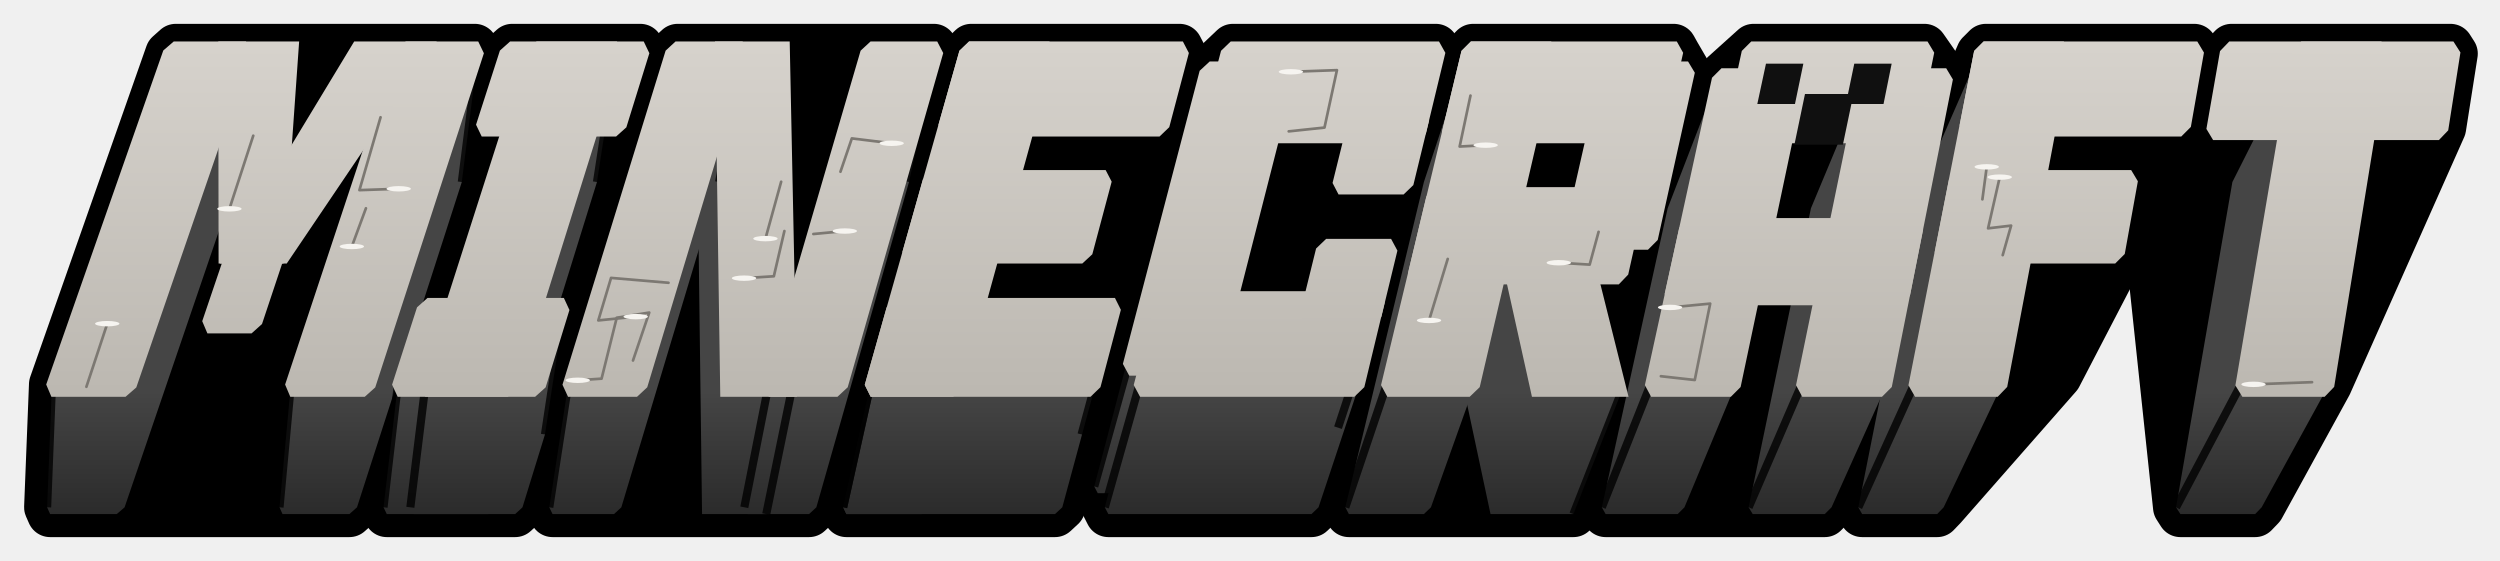
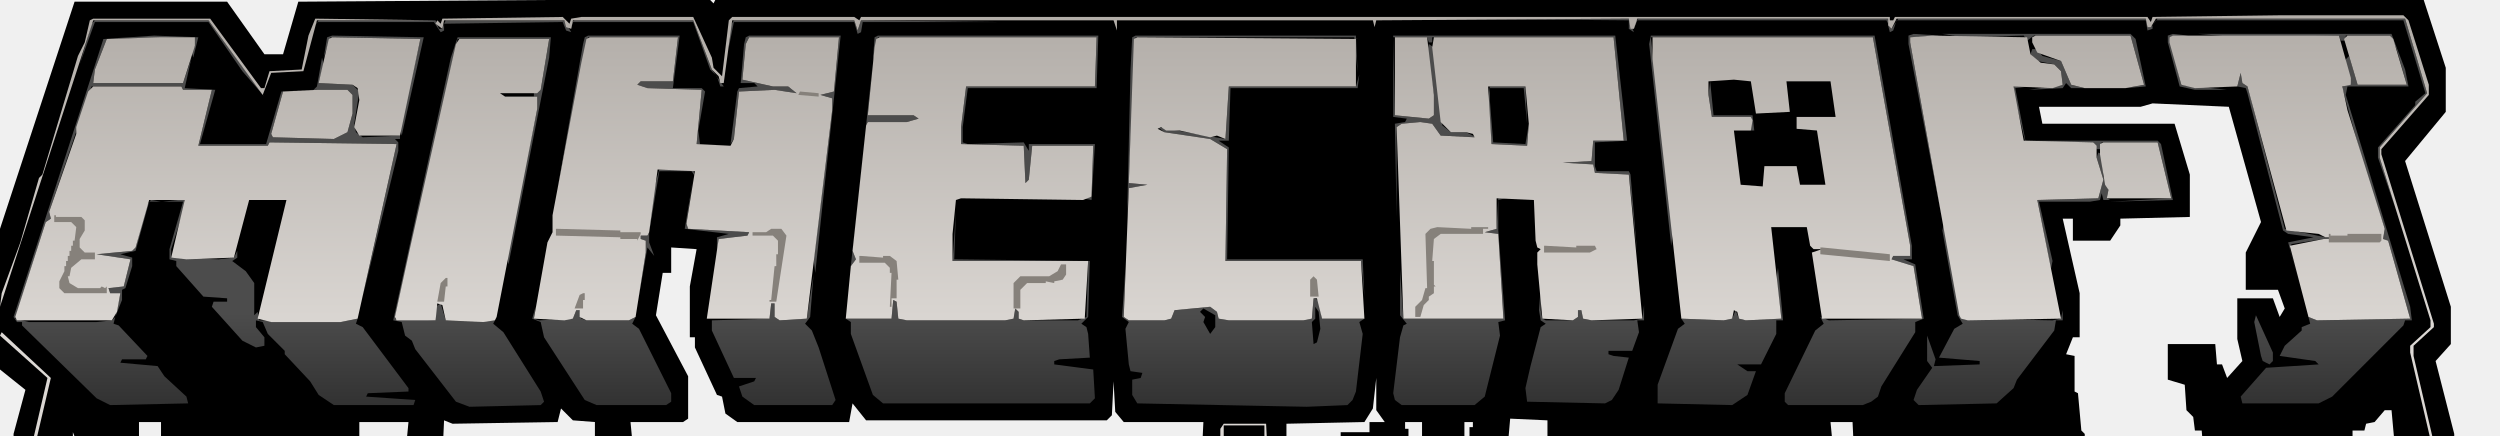
- <svg xmlns="http://www.w3.org/2000/svg" viewBox="-140.8 -8.0 92.3 20.7" role="img" aria-label="Minecraft">
+ <svg xmlns="http://www.w3.org/2000/svg" viewBox="215 335 1475 257" role="img" aria-label="Minecraft">
  <defs>
-     <linearGradient id="face" gradientUnits="userSpaceOnUse" x1="0" y1="-6.27" x2="0" y2="6.45">
-       <stop offset="0" stop-color="#d6d2cc" />
-       <stop offset="1" stop-color="#bcb8b1" />
+     <linearGradient id="mcf" gradientUnits="userSpaceOnUse" x1="0" y1="350" x2="0" y2="535">
+       <stop offset="0" stop-color="#b3aea9" />
+       <stop offset="1" stop-color="#dcd8d4" />
    </linearGradient>
-     <linearGradient id="band" gradientUnits="userSpaceOnUse" x1="0" y1="6.45" x2="0" y2="10.98">
-       <stop offset="0" stop-color="#454545" />
-       <stop offset="1" stop-color="#2b2b2b" />
+     <linearGradient id="mcb" gradientUnits="userSpaceOnUse" x1="0" y1="520" x2="0" y2="580">
+       <stop offset="0" stop-color="#4c4c4c" />
+       <stop offset="1" stop-color="#2f2f2f" />
    </linearGradient>
  </defs>
-   <g fill="#000" stroke="#000" stroke-width="1.70" stroke-linejoin="round">
-     <polygon points="-139.06,10.73 -138.88,6.19 -134.59,-6.02 -134.31,-6.27 -123.27,-6.27 -123.16,-6.02 -123.75,-1.28 -127.62,10.73 -127.90,10.98 -138.95,10.98" />
-     <polygon points="-126.64,10.73 -126.11,6.19 -122.17,-6.02 -121.89,-6.27 -117.16,-6.27 -117.04,-6.02 -117.80,-1.28 -118.59,1.29 -121.51,10.73 -121.78,10.98 -126.52,10.98" />
-     <polygon points="-120.52,10.73 -119.82,6.19 -116.05,-6.02 -115.78,-6.27 -106.32,-6.27 -106.19,-6.02 -107.24,-1.28 -110.66,10.73 -110.93,10.98 -120.40,10.98" />
-     <polygon points="-109.67,10.73 -108.66,6.19 -105.20,-6.02 -104.94,-6.27 -97.25,-6.27 -97.12,-6.02 -100.35,6.19 -101.58,10.73 -101.85,10.98 -109.55,10.98" />
-     <polygon points="-100.40,9.96 -97.64,-0.55 -96.33,-5.28 -96.06,-5.53 -95.28,-6.27 -87.79,-6.27 -87.65,-6.02 -89.42,1.28 -90.61,6.19 -92.12,10.73 -92.38,10.98 -99.88,10.98" />
-     <polygon points="-91.13,10.73 -90.15,6.65 -88.91,1.53 -88.23,-1.28 -86.66,-6.02 -86.41,-6.27 -79.01,-6.27 -78.87,-6.02 -78.44,-5.28 -80.93,6.45 -82.71,10.98 -91.00,10.98" />
-     <polygon points="-81.66,10.73 -80.93,7.41 -79.23,-0.31 -77.41,-5.03 -77.16,-5.28 -76.06,-6.27 -69.75,-6.27 -69.06,-5.28 -68.91,-5.03 -70.01,0.51 -71.14,6.19 -73.18,10.73 -73.43,10.98 -81.52,10.98" />
-     <polygon points="-72.19,10.73 -71.23,5.89 -69.80,-1.28 -67.73,-6.02 -67.48,-6.27 -59.79,-6.27 -59.64,-6.02 -60.10,-3.41 -62.40,1.29 -64.79,5.89 -69.04,10.73 -69.28,10.98 -72.05,10.98" />
-     <polygon points="-61.45,1.41 -60.97,-1.28 -58.65,-6.02 -58.41,-6.27 -50.33,-6.27 -50.17,-6.02 -50.60,-3.28 -54.81,6.19 -57.30,10.73 -57.54,10.98 -60.30,10.98 -60.46,10.73" />
-   </g>
-   <g fill="url(#band)">
-     <polygon points="-139.06,10.73 -138.88,6.19 -134.59,-6.02 -134.31,-6.27 -131.85,-6.27 -131.74,-6.02 -132.10,-1.28 -136.20,10.73 -136.49,10.98 -138.95,10.98" />
-     <polygon points="-130.48,10.73 -130.06,6.19 -126.02,-6.02 -125.74,-6.27 -123.27,-6.27 -123.16,-6.02 -123.75,-1.28 -127.62,10.73 -127.90,10.98 -130.37,10.98" />
-     <polygon points="-125.65,10.73 -125.09,6.19 -121.18,-6.02 -120.91,-6.27 -118.15,-6.27 -118.03,-6.02 -118.76,-1.28 -122.49,10.73 -122.77,10.98 -125.53,10.98" />
-     <polygon points="-126.64,10.73 -126.11,6.19 -125.23,3.46 -124.94,3.20 -120.11,3.20 -119.98,3.46 -120.68,8.04 -121.51,10.73 -121.78,10.98 -126.52,10.98" />
-     <polygon points="-120.52,10.73 -119.82,6.19 -116.05,-6.02 -115.78,-6.27 -113.51,-6.27 -113.39,-6.02 -114.25,-1.28 -117.86,10.73 -118.13,10.98 -120.40,10.98" />
-     <polygon points="-113.32,10.73 -112.42,6.19 -108.85,-6.02 -108.58,-6.27 -106.32,-6.27 -106.19,-6.02 -107.24,-1.28 -110.66,10.73 -110.93,10.98 -113.20,10.98" />
-     <polygon points="-115.04,-1.53 -114.20,-6.27 -111.84,-6.27 -111.58,6.45 -112.51,10.98 -114.88,10.98" />
-     <polygon points="-109.67,10.73 -108.66,6.19 -105.20,-6.02 -104.94,-6.27 -102.18,-6.27 -102.05,-6.02 -103.21,-1.28 -106.52,10.73 -106.78,10.98 -109.55,10.98" />
-     <polygon points="-109.67,10.73 -108.66,6.19 -107.89,3.46 -107.62,3.20 -99.76,3.20 -99.63,3.46 -100.35,6.19 -101.58,10.73 -101.85,10.98 -109.55,10.98" />
-     <polygon points="-100.40,9.96 -97.64,-0.55 -96.33,-5.28 -96.06,-5.53 -93.30,-5.53 -93.17,-5.28 -95.89,5.41 -97.25,9.96 -97.51,10.21 -100.27,10.21" />
-     <polygon points="-100.01,10.73 -99.24,7.79 -97.95,3.20 -97.68,2.94 -90.03,2.94 -89.89,3.20 -90.61,6.19 -92.12,10.73 -92.38,10.98 -99.88,10.98" />
-     <polygon points="-91.13,10.73 -88.23,-1.28 -86.66,-6.02 -86.41,-6.27 -83.65,-6.27 -83.51,-6.02 -86.35,6.19 -87.97,10.73 -88.23,10.98 -91.00,10.98" />
-     <polygon points="-86.80,6.15 -85.17,1.53 -82.16,1.53 -80.93,6.45 -82.71,10.98 -85.77,10.98" />
-     <polygon points="-81.66,10.73 -79.23,-0.31 -77.41,-5.03 -77.16,-5.28 -74.49,-5.28 -74.35,-5.03 -76.72,6.19 -78.61,10.73 -78.86,10.98 -81.52,10.98" />
-     <polygon points="-76.24,10.73 -73.94,-0.31 -71.97,-5.03 -71.73,-5.28 -69.06,-5.28 -68.91,-5.03 -71.14,6.19 -73.18,10.73 -73.43,10.98 -76.09,10.98" />
-     <polygon points="-72.19,10.73 -69.80,-1.28 -67.73,-6.02 -67.48,-6.27 -64.72,-6.27 -64.57,-6.02 -66.88,6.19 -69.04,10.73 -69.28,10.98 -72.05,10.98" />
-     <polygon points="-60.46,10.73 -58.38,-1.28 -55.99,-6.02 -55.75,-6.27 -52.99,-6.27 -52.83,-6.02 -54.81,6.19 -57.30,10.73 -57.54,10.98 -60.30,10.98" />
-   </g>
-   <g stroke="#000" stroke-width="0.30" stroke-opacity="0.8">
-     <path d="M-138.88 6.19 L-139.06 10.73" />
-     <path d="M-131.74 -6.02 L-132.10 -1.28" />
-     <path d="M-130.06 6.19 L-130.48 10.73" />
-     <path d="M-123.15 -6.02 L-123.75 -1.28" />
-     <path d="M-125.09 6.19 L-125.65 10.73" />
-     <path d="M-118.03 -6.02 L-118.76 -1.28" />
-     <path d="M-126.11 6.19 L-126.64 10.73" />
-     <path d="M-119.99 3.46 L-120.68 8.04" />
-     <path d="M-119.82 6.19 L-120.52 10.73" />
-     <path d="M-113.39 -6.02 L-114.25 -1.28" />
-     <path d="M-112.42 6.19 L-113.32 10.73" />
-     <path d="M-106.19 -6.02 L-107.24 -1.28" />
-     <path d="M-114.20 -6.27 L-115.04 -1.53" />
-     <path d="M-111.58 6.45 L-112.51 10.98" />
-     <path d="M-108.66 6.19 L-109.67 10.73" />
-     <path d="M-102.05 -6.02 L-103.21 -1.28" />
-     <path d="M-108.66 6.19 L-109.67 10.73" />
-     <path d="M-99.63 3.46 L-100.87 8.04" />
-     <path d="M-99.13 5.41 L-100.40 9.96" />
-     <path d="M-93.16 -5.28 L-94.56 -0.55" />
-     <path d="M-98.73 6.19 L-100.01 10.73" />
-     <path d="M-89.89 3.20 L-91.40 7.79" />
-     <path d="M-89.60 6.19 L-91.13 10.73" />
-     <path d="M-83.51 -6.02 L-85.16 -1.28" />
-     <path d="M-85.17 1.53 L-86.80 6.15" />
-     <path d="M-80.93 6.45 L-82.71 10.98" />
-     <path d="M-79.86 6.19 L-81.66 10.73" />
-     <path d="M-74.35 -5.03 L-76.25 -0.31" />
-     <path d="M-74.28 6.19 L-76.24 10.73" />
-     <path d="M-68.91 -5.03 L-70.96 -0.31" />
-     <path d="M-70.13 6.19 L-72.19 10.73" />
-     <path d="M-64.57 -6.02 L-66.73 -1.28" />
-     <path d="M-58.06 6.19 L-60.46 10.73" />
-     <path d="M-52.83 -6.02 L-55.31 -1.28" />
-   </g>
-   <g fill="url(#face)" stroke="url(#face)" stroke-width="0.4">
-     <polygon points="-134.31,-6.27 -131.85,-6.27 -131.74,-6.02 -135.94,6.19 -136.24,6.45 -138.77,6.45 -138.88,6.19 -134.60,-6.02" />
-     <polygon points="-125.74,-6.27 -123.27,-6.27 -123.15,-6.02 -127.12,6.19 -127.41,6.45 -129.95,6.45 -130.06,6.19 -126.01,-6.02" />
-     <polygon points="-132.54,-6.27 -129.97,-6.27 -130.52,1.53 -132.53,1.53" />
-     <polygon points="-125.05,-6.27 -127.61,-6.27 -132.33,1.53 -130.32,1.53" />
-     <polygon points="-131.61,-0.00 -130.21,-0.00 -130.10,0.25 -131.30,3.85 -131.59,4.11 -133.01,4.11 -133.12,3.85 -131.90,0.25" />
-     <polygon points="-121.89,-6.27 -117.16,-6.27 -117.04,-6.02 -117.85,-3.41 -118.13,-3.16 -122.89,-3.16 -123.01,-3.41 -122.17,-6.02" />
-     <polygon points="-120.91,-6.27 -118.15,-6.27 -118.03,-6.02 -121.85,6.19 -122.13,6.45 -124.97,6.45 -125.09,6.19 -121.18,-6.02" />
-     <polygon points="-124.94,3.20 -120.11,3.20 -119.99,3.46 -120.83,6.19 -121.12,6.45 -125.99,6.45 -126.11,6.19 -125.23,3.46" />
-     <polygon points="-115.78,-6.27 -113.51,-6.27 -113.39,-6.02 -117.08,6.19 -117.36,6.45 -119.70,6.45 -119.82,6.19 -116.05,-6.02" />
-     <polygon points="-108.58,-6.27 -106.32,-6.27 -106.19,-6.02 -109.68,6.19 -109.96,6.45 -112.29,6.45 -112.42,6.19 -108.85,-6.02" />
-     <polygon points="-114.20,-6.27 -111.84,-6.27 -111.58,6.45 -114.01,6.45" />
-     <polygon points="-104.94,-6.27 -102.18,-6.27 -102.05,-6.02 -105.42,6.19 -105.69,6.45 -108.53,6.45 -108.66,6.19 -105.20,-6.02" />
-     <polygon points="-104.94,-6.27 -97.25,-6.27 -97.12,-6.02 -97.81,-3.41 -98.07,-3.16 -105.82,-3.16 -105.94,-3.41 -105.20,-6.02" />
-     <polygon points="-106.28,-1.52 -100.10,-1.52 -99.97,-1.27 -100.65,1.28 -100.92,1.53 -107.14,1.53 -107.27,1.28 -106.55,-1.27" />
-     <polygon points="-107.62,3.20 -99.76,3.20 -99.63,3.46 -100.35,6.19 -100.62,6.45 -108.53,6.45 -108.66,6.19 -107.89,3.46" />
-     <polygon points="-96.06,-5.53 -93.30,-5.53 -93.16,-5.28 -95.89,5.41 -96.16,5.67 -98.99,5.67 -99.13,5.41 -96.33,-5.28" />
-     <polygon points="-95.28,-6.27 -87.79,-6.27 -87.65,-6.02 -88.34,-3.16 -88.60,-2.91 -96.15,-2.91 -96.29,-3.16 -95.54,-6.02" />
-     <polygon points="-97.68,2.95 -90.03,2.95 -89.89,3.20 -90.61,6.19 -90.88,6.45 -98.59,6.45 -98.73,6.19 -97.95,3.20" />
-     <polygon points="-90.57,-3.78 -88.39,-3.78 -88.25,-3.53 -88.80,-1.27 -89.06,-1.02 -91.26,-1.02 -91.39,-1.27 -90.83,-3.53" />
-     <polygon points="-91.76,1.02 -89.56,1.02 -89.42,1.28 -89.98,3.59 -90.25,3.85 -92.46,3.85 -92.60,3.59 -92.03,1.28" />
-     <polygon points="-86.41,-6.27 -83.65,-6.27 -83.51,-6.02 -86.35,6.19 -86.62,6.45 -89.46,6.45 -89.60,6.19 -86.66,-6.02" />
-     <polygon points="-86.41,-6.27 -79.01,-6.27 -78.87,-6.02 -79.51,-3.16 -79.76,-2.91 -87.21,-2.91 -87.35,-3.16 -86.66,-6.02" />
-     <polygon points="-81.25,-5.53 -78.59,-5.53 -78.44,-5.28 -79.78,0.76 -80.04,1.02 -82.74,1.02 -82.88,0.76 -81.51,-5.28" />
-     <polygon points="-87.70,-0.89 -80.41,-0.89 -80.27,-0.64 -80.87,2.04 -81.12,2.30 -88.46,2.30 -88.60,2.04 -87.96,-0.64" />
-     <polygon points="-85.17,1.53 -82.16,1.53 -80.93,6.45 -84.08,6.45" />
-     <polygon points="-77.16,-5.28 -74.49,-5.28 -74.35,-5.03 -76.72,6.19 -76.98,6.45 -79.72,6.45 -79.86,6.19 -77.41,-5.03" />
-     <polygon points="-71.73,-5.28 -69.06,-5.28 -68.91,-5.03 -71.14,6.19 -71.40,6.45 -74.14,6.45 -74.28,6.19 -71.97,-5.03" />
-     <polygon points="-76.06,-6.27 -69.75,-6.27 -69.60,-6.02 -70.18,-3.16 -70.42,-2.91 -76.78,-2.91 -76.93,-3.16 -76.31,-6.02" />
-     <polygon points="-78.37,0.25 -70.16,0.25 -70.01,0.51 -70.47,2.82 -70.72,3.07 -78.98,3.07 -79.13,2.82 -78.62,0.51" />
-     <polygon points="-67.48,-6.27 -64.72,-6.27 -64.57,-6.02 -66.88,6.19 -67.13,6.45 -69.98,6.45 -70.13,6.19 -67.73,-6.02" />
-     <polygon points="-67.48,-6.27 -59.79,-6.27 -59.64,-6.02 -60.10,-3.41 -60.35,-3.16 -68.09,-3.16 -68.24,-3.41 -67.73,-6.02" />
-     <polygon points="-68.41,-1.52 -62.23,-1.52 -62.08,-1.27 -62.54,1.28 -62.79,1.53 -69.01,1.53 -69.16,1.28 -68.66,-1.27" />
-     <polygon points="-58.41,-6.27 -50.33,-6.27 -50.17,-6.02 -50.60,-3.28 -50.84,-3.03 -58.98,-3.03 -59.13,-3.28 -58.65,-6.02" />
-     <polygon points="-55.75,-6.27 -52.99,-6.27 -52.83,-6.02 -54.81,6.19 -55.06,6.45 -57.90,6.45 -58.06,6.19 -55.99,-6.02" />
-   </g>
-   <g fill="none" stroke-linecap="round" stroke-linejoin="round">
-     <path d="M-113.33 2.27 L-112.23 2.20 L-111.84 0.53" stroke="#7c7872" stroke-width="0.10" />
-     <path d="M-126.08 -1.03 L-127.53 -0.98 L-126.75 -3.67" stroke="#7c7872" stroke-width="0.10" />
-     <path d="M-67.45 -1.84 L-67.61 -0.64" stroke="#7c7872" stroke-width="0.10" />
-     <path d="M-88.04 3.83 L-87.35 1.56" stroke="#7c7872" stroke-width="0.10" />
-     <path d="M-79.14 3.35 L-77.66 3.21 L-78.23 6.03 L-79.48 5.89" stroke="#7c7872" stroke-width="0.10" />
-     <path d="M-117.33 3.69 L-118.71 3.83 L-118.24 2.26 L-116.12 2.44" stroke="#7c7872" stroke-width="0.10" />
-     <path d="M-85.95 -2.64 L-86.91 -2.59 L-86.51 -4.47" stroke="#7c7872" stroke-width="0.10" />
-     <path d="M-132.33 -0.29 L-131.45 -2.99" stroke="#7c7872" stroke-width="0.10" />
-     <path d="M-93.14 -5.35 L-91.44 -5.41 L-91.90 -3.29 L-93.22 -3.15" stroke="#7c7872" stroke-width="0.10" />
-     <path d="M-57.60 6.19 L-55.44 6.11" stroke="#7c7872" stroke-width="0.10" />
-     <path d="M-127.81 1.10 L-127.29 -0.31" stroke="#7c7872" stroke-width="0.10" />
-     <path d="M-119.47 6.04 L-118.59 5.98 L-118.03 3.73 L-116.83 3.54 L-117.43 5.31" stroke="#7c7872" stroke-width="0.10" />
-     <path d="M-112.54 0.81 L-111.96 -1.29" stroke="#7c7872" stroke-width="0.10" />
-     <path d="M-66.97 -1.46 L-67.40 0.43 L-66.55 0.33 L-66.86 1.42" stroke="#7c7872" stroke-width="0.10" />
-     <path d="M-107.88 -2.71 L-109.35 -2.89 L-109.77 -1.66" stroke="#7c7872" stroke-width="0.10" />
-     <path d="M-83.25 1.70 L-82.11 1.77 L-81.78 0.56" stroke="#7c7872" stroke-width="0.10" />
-     <path d="M-136.84 3.95 L-137.61 6.28" stroke="#7c7872" stroke-width="0.10" />
-     <path d="M-109.61 0.53 L-110.77 0.64" stroke="#7c7872" stroke-width="0.10" />
-   </g>
-   <g fill="#f6f4f0">
-     <ellipse cx="-113.33" cy="2.27" rx="0.45" ry="0.10" />
-     <ellipse cx="-126.08" cy="-1.03" rx="0.45" ry="0.10" />
-     <ellipse cx="-67.45" cy="-1.84" rx="0.45" ry="0.10" />
-     <ellipse cx="-88.04" cy="3.83" rx="0.45" ry="0.10" />
-     <ellipse cx="-79.14" cy="3.35" rx="0.45" ry="0.10" />
-     <ellipse cx="-117.33" cy="3.69" rx="0.45" ry="0.10" />
-     <ellipse cx="-85.95" cy="-2.64" rx="0.45" ry="0.10" />
-     <ellipse cx="-132.33" cy="-0.29" rx="0.45" ry="0.10" />
-     <ellipse cx="-93.14" cy="-5.35" rx="0.45" ry="0.10" />
-     <ellipse cx="-57.60" cy="6.19" rx="0.45" ry="0.10" />
-     <ellipse cx="-127.81" cy="1.10" rx="0.45" ry="0.10" />
-     <ellipse cx="-119.47" cy="6.04" rx="0.45" ry="0.10" />
-     <ellipse cx="-112.54" cy="0.81" rx="0.45" ry="0.10" />
-     <ellipse cx="-66.97" cy="-1.46" rx="0.45" ry="0.10" />
-     <ellipse cx="-107.88" cy="-2.71" rx="0.45" ry="0.10" />
-     <ellipse cx="-83.25" cy="1.70" rx="0.45" ry="0.10" />
-     <ellipse cx="-136.84" cy="3.95" rx="0.45" ry="0.10" />
-     <ellipse cx="-109.61" cy="0.53" rx="0.45" ry="0.10" />
-   </g>
-   <g fill="#101010">
-     <polygon points="-75.60,-5.65 -74.22,-5.65 -74.53,-4.16 -75.92,-4.16" />
-     <polygon points="-72.34,-5.65 -70.96,-5.65 -71.26,-4.16 -72.65,-4.16" />
-     <polygon points="-74.16,-4.53 -72.37,-4.53 -72.76,-2.66 -74.55,-2.66" />
-   </g>
+   <path d="M537,335 L391,336 L382,367 L371,367 L349,336 L259,336 L215,470 L215,553 L230,565 L223,591 L223,605 L258,604 L258,590 L260,595 L265,595 L265,598 L297,598 L297,584 L310,584 L310,597 L362,596 L362,605 L383,605 L383,602 L386,602 L386,594 L406,594 L406,598 L427,598 L427,584 L456,584 L454,605 L476,605 L477,583 L482,585 L544,584 L546,576 L553,583 L566,584 L566,602 L568,602 L568,605 L589,605 L587,584 L618,584 L621,582 L621,557 L602,521 L606,496 L611,496 L611,481 L626,482 L622,504 L622,534 L625,534 L625,540 L638,568 L641,569 L643,579 L650,584 L716,584 L718,573 L726,583 L868,583 L871,580 L872,560 L873,578 L878,584 L925,584 L924,605 L947,605 L947,596 L951,596 L951,605 L991,605 L991,594 L974,594 L974,585 L1020,584 L1025,576 L1027,558 L1027,577 L1032,584 L1023,584 L1023,590 L1006,590 L1006,605 L1046,605 L1046,588 L1044,588 L1044,584 L1054,584 L1054,601 L1075,601 L1075,598 L1079,598 L1079,584 L1084,584 L1084,587 L1082,587 L1082,605 L1104,605 L1106,582 L1128,583 L1128,598 L1174,598 L1174,601 L1195,601 L1195,605 L1217,605 L1217,598 L1250,596 L1273,597 L1276,605 L1297,605 L1295,584 L1308,584 L1309,605 L1330,605 L1332,596 L1402,596 L1402,605 L1445,605 L1445,591 L1443,589 L1441,567 L1439,566 L1439,545 L1434,544 L1438,534 L1442,534 L1442,508 L1432,464 L1438,464 L1438,477 L1460,477 L1466,468 L1466,464 L1507,463 L1507,438 L1498,408 L1420,408 L1418,398 L1478,398 L1485,396 L1530,398 L1549,466 L1540,484 L1540,506 L1559,506 L1563,517 L1560,522 L1556,511 L1535,511 L1535,535 L1538,548 L1529,558 L1526,550 L1523,550 L1522,538 L1494,538 L1494,559 L1504,562 L1505,577 L1509,581 L1510,589 L1514,589 L1515,601 L1535,601 L1536,605 L1559,605 L1559,597 L1603,595 L1603,589 L1610,589 L1611,585 L1616,584 L1622,577 L1626,577 L1628,599 L1638,599 L1639,605 L1663,605 L1663,591 L1652,548 L1661,538 L1661,516 L1634,430 L1658,401 L1658,375 L1645,335 L637,335 L636,337 L634,335Z" fill="#000" fill-rule="evenodd" />
+   <path d="M1061,346 L1176,347 L1176,352 L1179,354 L1176,346Z M1182,346 L1180,347 L1179,352 L1181,347 L1328,347 L1329,349 L1329,346Z M1335,346 L1331,352 L1329,350 L1330,354 L1332,353 L1334,347 L1481,347 L1482,353 L1485,352 L1485,350 L1482,351 L1481,346Z M1488,346 L1485,350 L1487,347 L1633,347 L1646,390 L1640,395 L1640,397 L1618,422 L1618,428 L1628,457 L1619,428 L1619,422 L1647,390 L1634,346Z M271,347 L269,349 L262,373 L271,348 L338,348 L358,377 L371,392 L338,347Z M403,347 L401,350 L402,348 L471,348 L475,354 L477,353 L477,349 L476,352 L474,352 L472,347Z M478,347 L477,349 L547,348 L549,353 L552,354 L548,347Z M554,347 L552,348 L552,352 L553,348 L624,348 L634,376 L638,380 L640,386 L642,386 L635,376 L624,347Z M648,347 L646,350 L645,363 L648,348 L719,348 L721,355 L723,354 L724,348 L803,348 L723,347 L721,353 L719,347Z M1344,355 L1341,356 L1341,361 L1361,465 L1342,360 L1342,357 L1360,356Z M1361,355 L1373,357 L1409,356 L1411,359 L1415,356 L1472,356 L1480,385 L1469,387 L1481,386 L1475,358 L1472,355Z M1497,355 L1494,356 L1494,360 L1501,386 L1510,388 L1529,388 L1502,385 L1495,357 L1506,356Z M1512,355 L1535,357 L1595,356 L1596,359 L1599,359 L1599,356 L1625,356 L1629,364 L1635,385 L1606,385 L1601,368 L1599,370 L1599,374 L1602,385 L1598,385 L1597,387 L1611,438 L1622,470 L1621,476 L1624,477 L1637,523 L1582,524 L1577,522 L1578,526 L1573,528 L1573,530 L1563,539 L1560,545 L1581,548 L1583,550 L1552,552 L1537,569 L1538,573 L1583,573 L1591,569 L1633,527 L1634,524 L1638,524 L1637,516 L1599,391 L1600,386 L1636,386 L1634,376 L1626,355Z M306,356 L276,358 L223,522 L225,525 L228,525 L228,527 L272,570 L280,574 L326,573 L325,569 L312,557 L308,551 L286,549 L287,547 L301,547 L302,545 L285,527 L282,526 L283,522 L281,524 L272,525 L232,525 L224,523 L242,466 L245,464 L244,460 L269,386 L322,386 L323,388 L340,388 L332,421 L373,421 L374,419 L449,420 L429,510 L450,424 L450,419 L448,417 L451,417 L451,415 L429,416 L425,413 L424,408 L427,389 L423,385 L403,384 L406,373 L405,369 L402,386 L400,388 L381,389 L372,420 L333,420 L342,388 L324,387 L328,369 L323,384 L270,384 L271,376 L278,358 L330,357 L330,362 L328,365 L329,369 L332,357Z M411,356 L408,357 L406,369 L410,357 L463,358 L451,411 L452,415 L465,357Z M562,356 L560,357 L559,361 L544,446 L562,357 L615,357 L612,383 L593,383 L591,385 L597,387 L629,388 L626,420 L646,421 L628,420 L627,412 L631,389 L629,387 L612,387 L616,356Z M657,356 L655,357 L654,361 L652,384 L660,384 L662,386 L651,387 L650,389 L646,420 L648,417 L651,389 L672,388 L685,390 L680,386 L671,386 L653,382 L655,361 L657,357 L710,357 L707,389 L699,391 L706,393 L706,400 L695,488 L696,496 L711,356Z M733,356 L731,357 L730,371 L733,357 L862,357 L861,386 L785,386 L782,410 L782,420 L819,421 L820,443 L822,441 L824,421 L860,421 L859,451 L854,452 L859,453 L861,420 L822,420 L822,424 L819,419 L786,420 L783,419 L783,410 L786,387 L862,387 L863,356Z M885,356 L883,357 L882,376 L880,463 L881,446 L892,444 L881,443 L885,357 L1014,357 L1016,378 L1015,356Z M1037,356 L1037,404 L1045,405 L1044,407 L1038,408 L1039,463 L1039,410 L1042,408 L1053,407 L1060,408 L1065,415 L1086,416 L1080,413 L1071,413 L1066,409 L1061,363 L1058,361 L1057,366 L1061,391 L1061,403 L1058,405 L1038,403 L1037,357 L1057,357 L1058,360 L1060,360 L1060,357 L1167,357 L1173,418 L1155,418 L1154,430 L1137,431 L1155,432 L1156,437 L1176,438 L1181,485 L1177,438 L1176,436 L1157,436 L1156,433 L1156,419 L1175,418 L1168,356Z M1189,356 L1188,361 L1201,480 L1202,471 L1189,357 L1320,357 L1342,480 L1342,486 L1332,486 L1331,488 L1344,492 L1349,523 L1294,524 L1289,522 L1291,526 L1286,530 L1268,567 L1268,572 L1270,574 L1314,574 L1319,572 L1323,569 L1325,563 L1345,531 L1345,525 L1350,523 L1345,491 L1338,488 L1343,488 L1343,480 L1321,356Z M485,357 L481,369 L447,524 L452,525 L454,533 L458,536 L460,541 L484,572 L492,575 L534,574 L536,572 L534,566 L512,531 L506,526 L507,524 L478,524 L475,514 L472,516 L472,524 L448,523 L485,358 L539,358 L534,388 L532,390 L530,389 L530,392 L532,392 L532,399 L514,486 L515,491 L539,369 L540,357Z M1414,364 L1413,367 L1417,371 L1427,373 L1431,377 L1432,385 L1412,388 L1432,387 L1434,384 L1437,387 L1445,387 L1437,385 L1431,371 L1420,368 L1417,364Z M730,372 L716,501 L717,492 L720,488 L718,483 L726,409 L727,407 L750,407 L757,405 L754,403 L727,403Z M1537,378 L1535,386 L1540,387 L1541,390 L1562,471 L1565,473 L1580,475 L1565,478 L1573,507 L1566,482 L1567,479 L1586,476 L1619,475 L1587,475 L1563,470 L1543,393 L1541,386 L1538,384Z M1017,379 L1015,386 L940,386 L938,417 L898,410 L902,413 L929,417 L939,423 L938,489 L1018,489 L1020,510 L1019,488 L939,488 L940,422 L934,418 L940,418 L941,387 L1016,387Z M1224,383 L1223,391 L1225,404 L1248,404 L1248,412 L1250,412 L1249,403 L1226,403Z M1405,385 L1403,386 L1403,390 L1410,419 L1450,419 L1452,423 L1454,423 L1455,419 L1488,419 L1496,452 L1460,454 L1497,453 L1490,420 L1488,418 L1410,418 L1404,387 L1412,386Z M1094,386 L1093,394 L1095,420 L1116,421 L1117,408 L1115,420 L1096,419 L1094,394 L1094,387 L1114,387 L1116,408 L1115,386Z M401,388 L420,388 L423,391 L423,402 L420,413 L412,417 L376,416 L375,414 L382,389Z M1453,425 L1452,428 L1456,441 L1453,452 L1417,453 L1425,494 L1426,489 L1418,454 L1448,454 L1454,453 L1455,449 L1456,453 L1460,453 L1458,452 L1459,447 L1456,439 L1455,426Z M604,435 L601,446 L598,472 L597,474 L593,474 L593,476 L596,477 L596,484 L591,515 L597,481 L601,486 L598,478 L598,472 L604,436 L623,436 L625,439 L624,435Z M624,440 L619,470 L645,473 L638,475 L638,485 L639,476 L656,474 L657,472 L621,470 L620,467Z M1099,452 L1098,470 L1091,472 L1099,473 L1102,523 L1043,523 L1041,494 L1041,521 L1045,526 L1043,527 L1041,534 L1037,567 L1038,571 L1042,574 L1085,574 L1091,569 L1100,533 L1099,525 L1103,524 L1099,471 L1099,453 L1103,452Z M304,453 L301,457 L295,481 L293,483 L272,485 L292,488 L288,504 L279,505 L280,508 L286,508 L283,522 L287,512 L287,506 L289,505 L293,492 L293,487 L286,485 L295,483 L303,454 L310,454Z M320,453 L311,454 L323,454 L315,482 L315,488 L319,489 L319,492 L335,510 L349,511 L349,513 L341,513 L340,516 L358,536 L366,540 L371,539 L371,534 L366,528 L366,524 L370,525 L373,532 L383,542 L383,544 L398,560 L403,568 L412,574 L459,574 L460,571 L431,569 L432,567 L456,566 L456,564 L429,528 L425,526 L426,523 L416,525 L368,524 L367,519 L365,521 L365,502 L360,495 L352,489 L355,487 L355,483 L353,487 L344,488 L316,487 L316,482 L324,457 L324,453Z M779,460 L777,489 L857,489 L856,522 L851,524 L819,524 L816,523 L816,519 L814,517 L813,523 L808,524 L750,524 L745,523 L744,513 L742,512 L741,523 L714,523 L717,525 L717,532 L730,568 L736,573 L858,573 L861,570 L860,553 L837,550 L837,548 L840,547 L858,546 L857,532 L856,528 L853,526 L857,522 L858,489 L778,488Z M1362,466 L1361,471 L1370,521 L1373,526 L1368,529 L1359,546 L1383,548 L1383,550 L1356,551 L1357,547 L1352,533 L1352,548 L1355,552 L1346,565 L1344,571 L1347,574 L1393,573 L1403,564 L1405,559 L1427,530 L1428,524 L1432,524 L1432,518 L1431,523 L1426,524 L1372,523Z M879,493 L877,522 L881,525 L879,529 L881,550 L882,554 L889,555 L888,558 L883,559 L883,568 L886,573 L986,575 L1010,574 L1013,571 L1015,566 L1019,532 L1017,525 L1020,523 L995,523 L993,512 L990,511 L989,523 L984,524 L940,524 L934,523 L933,519 L929,516 L908,518 L906,523 L902,524 L881,524 L878,522Z M1264,493 L1263,500 L1266,523 L1245,524 L1241,523 L1239,518 L1237,523 L1232,524 L1207,523 L1209,526 L1205,529 L1193,562 L1193,573 L1237,574 L1246,568 L1251,554 L1246,554 L1240,550 L1254,550 L1263,532 L1263,524 L1267,524Z M695,497 L691,523 L675,524 L672,522 L672,514 L670,514 L669,523 L635,524 L635,530 L648,558 L661,558 L660,560 L651,563 L653,569 L660,574 L706,574 L708,571 L698,540 L694,530 L690,526 L693,522Z M1124,505 L1123,518 L1124,524 L1127,526 L1124,528 L1118,551 L1115,564 L1116,572 L1162,573 L1166,571 L1170,565 L1176,546 L1167,545 L1164,544 L1164,542 L1178,542 L1182,531 L1181,524 L1185,524 L1185,515 L1184,523 L1179,524 L1154,524 L1149,523 L1148,518 L1146,518 L1146,522 L1143,524 L1127,524 L1125,523 L1124,518Z M991,516 L993,519 L994,529 L992,537 L990,538 L989,525 L991,523Z M531,516 L529,523 L534,525 L536,534 L560,571 L567,574 L608,574 L611,572 L611,567 L592,529 L588,526 L590,522 L586,524 L561,524 L558,523 L557,518 L555,518 L553,523 L533,524 L530,523Z M925,517 L932,521 L932,528 L929,532 L925,525 L926,522 L923,519Z M1546,521 L1545,525 L1549,545 L1550,548 L1554,550 L1556,548 L1556,543Z" fill="url(#mcb)" fill-rule="evenodd" />
+   <path d="M1561,344 L1485,345 L1484,348 L1482,345 L1333,345 L1332,347 L1330,347 L1330,345 L723,345 L722,347 L719,345 L647,345 L645,347 L641,380 L636,375 L635,369 L624,345 L558,345 L552,346 L551,349 L547,345 L476,346 L475,349 L473,347 L472,349 L476,352 L477,347 L548,347 L549,351 L552,352 L553,347 L624,347 L635,376 L639,380 L640,384 L642,384 L647,347 L719,347 L721,353 L723,347 L872,347 L874,353 L874,347 L1025,347 L1026,351 L1027,347 L1176,346 L1177,352 L1179,352 L1181,346 L1329,346 L1329,350 L1331,352 L1334,346 L1481,346 L1482,351 L1484,351 L1487,346 L1634,346 L1647,390 L1619,422 L1619,428 L1649,524 L1649,528 L1637,539 L1637,543 L1651,603 L1653,605 L1639,545 L1639,539 L1651,528 L1651,526 L1620,426 L1620,423 L1648,391 L1648,385 L1636,347 L1633,344Z M270,346 L268,347 L265,360 L261,368 L240,438 L238,440 L227,478 L216,508 L215,516 L270,347 L338,347 L370,391 L375,378 L394,377 L402,347 L472,347 L401,346 L397,356 L393,376 L374,377 L371,387 L369,387 L339,346Z M1355,356 L1342,357 L1342,360 L1371,521 L1372,523 L1376,524 L1431,523 L1417,453 L1453,452 L1456,441 L1452,428 L1452,421 L1450,419 L1409,418 L1403,386 L1426,387 L1432,385 L1431,377 L1427,373 L1419,372 L1413,367 L1411,357Z M1416,356 L1414,357 L1414,360 L1417,366 L1431,371 L1437,385 L1445,387 L1469,387 L1480,385 L1472,356Z M1497,356 L1495,357 L1495,360 L1502,385 L1510,387 L1535,386 L1537,378 L1538,384 L1541,386 L1564,471 L1583,473 L1587,475 L1619,475 L1586,476 L1566,480 L1577,522 L1582,524 L1637,523 L1624,477 L1621,476 L1622,470 L1600,400 L1597,386 L1602,385 L1602,381 L1595,356Z M1600,356 L1598,358 L1606,385 L1635,385 L1627,358 L1625,356Z M309,357 L278,358 L271,376 L270,384 L323,384 L330,362 L330,357Z M411,357 L409,358 L403,384 L423,385 L426,387 L427,394 L424,410 L427,415 L451,415 L463,358Z M563,357 L561,358 L558,372 L541,462 L541,472 L538,478 L530,523 L548,524 L553,523 L555,518 L557,518 L557,522 L561,524 L586,524 L590,522 L596,484 L596,477 L593,476 L593,474 L597,474 L598,472 L603,435 L625,436 L620,467 L621,470 L657,472 L656,474 L639,476 L632,523 L669,523 L670,514 L672,514 L672,522 L675,524 L691,523 L706,400 L706,393 L699,391 L707,389 L710,357 L657,357 L655,361 L653,382 L671,386 L680,386 L685,390 L672,388 L651,389 L648,417 L646,421 L626,420 L629,388 L597,387 L591,385 L593,383 L612,383 L615,357Z M734,357 L732,358 L731,363 L727,403 L754,403 L757,405 L750,407 L727,407 L726,409 L718,483 L720,488 L717,492 L714,523 L741,523 L742,512 L744,513 L745,523 L750,524 L808,524 L813,523 L814,517 L816,519 L816,523 L819,524 L855,523 L857,489 L777,489 L777,473 L779,453 L782,452 L854,453 L859,451 L860,421 L824,421 L822,441 L820,443 L819,421 L782,420 L782,410 L785,386 L861,386 L862,357Z M886,357 L884,358 L881,443 L892,444 L881,446 L878,522 L881,524 L902,524 L906,523 L908,518 L929,516 L933,519 L934,523 L940,524 L984,524 L989,523 L990,511 L992,511 L995,523 L1020,523 L1018,489 L938,489 L939,423 L929,417 L902,413 L898,411 L900,410 L903,412 L911,412 L929,416 L933,415 L938,417 L940,386 L1015,386 L1015,358Z M1038,357 L1038,403 L1058,405 L1061,403 L1061,391 L1057,357Z M1061,357 L1060,363 L1065,407 L1071,413 L1080,413 L1084,414 L1085,416 L1065,415 L1060,408 L1053,407 L1042,408 L1039,410 L1043,523 L1102,523 L1099,473 L1091,472 L1098,470 L1098,452 L1120,453 L1121,477 L1122,481 L1124,482 L1122,484 L1122,491 L1125,523 L1143,524 L1146,522 L1146,518 L1148,518 L1149,523 L1154,524 L1184,523 L1176,438 L1156,437 L1155,432 L1137,431 L1154,430 L1155,418 L1173,418 L1167,357Z M1190,357 L1190,370 L1207,523 L1232,524 L1237,523 L1238,518 L1240,519 L1241,523 L1245,524 L1266,523 L1260,469 L1281,469 L1283,480 L1285,482 L1290,482 L1284,484 L1290,523 L1349,523 L1344,492 L1331,488 L1332,486 L1342,486 L1342,480 L1320,357Z M486,358 L484,361 L457,481 L448,522 L449,524 L472,524 L473,514 L476,515 L478,524 L500,525 L507,524 L508,522 L532,399 L532,392 L513,392 L510,390 L532,390 L534,388 L539,358Z M1238,382 L1248,383 L1251,402 L1271,401 L1269,383 L1295,383 L1298,404 L1275,404 L1275,411 L1287,412 L1292,444 L1277,444 L1275,433 L1256,433 L1255,445 L1242,444 L1238,412 L1248,412 L1249,406 L1248,404 L1225,404 L1223,391 L1223,383Z M1093,386 L1115,386 L1117,408 L1116,421 L1095,420Z M270,386 L267,389 L260,410 L260,414 L244,460 L245,464 L242,466 L224,522 L225,524 L281,524 L284,519 L286,508 L280,508 L279,505 L288,504 L292,488 L272,485 L293,483 L295,481 L303,453 L324,453 L316,487 L325,488 L353,487 L362,453 L384,453 L367,523 L375,525 L416,525 L426,523 L449,420 L374,419 L373,421 L332,421 L340,388 L323,388 L322,386Z M402,388 L382,389 L375,414 L376,416 L412,417 L420,413 L423,402 L423,391 L420,388Z M1456,419 L1454,420 L1454,426 L1457,444 L1459,447 L1458,452 L1496,452 L1488,419Z M216,531 L215,533 L243,558 L233,601 L234,605 L245,558Z M937,585 L935,588 L935,605 L937,605 L937,586 L961,586 L961,602 L963,605 L962,585Z" fill="url(#mcf)" fill-rule="evenodd" />
+   <path d="M687,389 L686,391 L698,392 L698,390Z M248,462 L247,462 L247,466 L257,466 L260,469 L259,477 L258,477 L258,480 L257,480 L257,483 L256,483 L256,486 L255,486 L255,489 L254,489 L254,492 L253,492 L253,495 L250,501 L250,505 L253,508 L278,508 L278,504 L277,505 L275,504 L274,505 L261,505 L256,502 L255,498 L256,498 L257,493 L263,488 L271,488 L271,484 L265,484 L262,481 L262,476 L265,471 L265,465 L263,463 L248,463Z M1063,469 L1059,470 L1056,473 L1057,505 L1056,505 L1054,512 L1050,516 L1050,522 L1053,522 L1055,515 L1058,512 L1058,510 L1061,508 L1061,504 L1062,504 L1061,503 L1061,489 L1060,489 L1061,476 L1065,473 L1090,473 L1090,470 L1093,470 L1093,469 L1083,469 L1083,470Z M544,470 L543,470 L543,474 L581,475 L581,476 L591,476 L591,477 L593,473 L593,472 L581,472 L581,471Z M670,470 L667,472 L659,472 L659,474 L671,474 L674,477 L674,485 L673,485 L673,492 L672,492 L670,512 L669,512 L669,513 L673,513 L679,474 L676,470Z M1590,473 L1589,473 L1589,478 L1619,478 L1620,477 L1620,473 L1600,473 L1600,474 L1590,474Z M1127,480 L1126,480 L1126,484 L1153,484 L1157,482 L1156,480 L1145,480 L1145,481Z M1290,481 L1289,481 L1289,485 L1330,489 L1330,485Z M723,486 L722,486 L722,490 L737,490 L740,493 L740,496 L741,496 L740,516 L741,516 L741,511 L744,511 L744,500 L745,500 L744,489 L740,486 L736,486 L736,487Z M841,491 L839,495 L834,498 L817,498 L813,502 L813,517 L817,517 L817,506 L821,502 L832,502 L832,501 L837,502 L837,501 L842,500 L844,497 L844,491Z M990,498 L988,500 L988,510 L993,510 L992,500Z M478,499 L475,502 L473,513 L477,513 L478,504 L479,504 L479,499Z M559,508 L557,509 L554,517 L559,517 L559,512 L560,512 L560,508Z" fill="#86817b" fill-rule="evenodd" />
+   <path d="" fill="#fff" fill-rule="evenodd" />
</svg>
